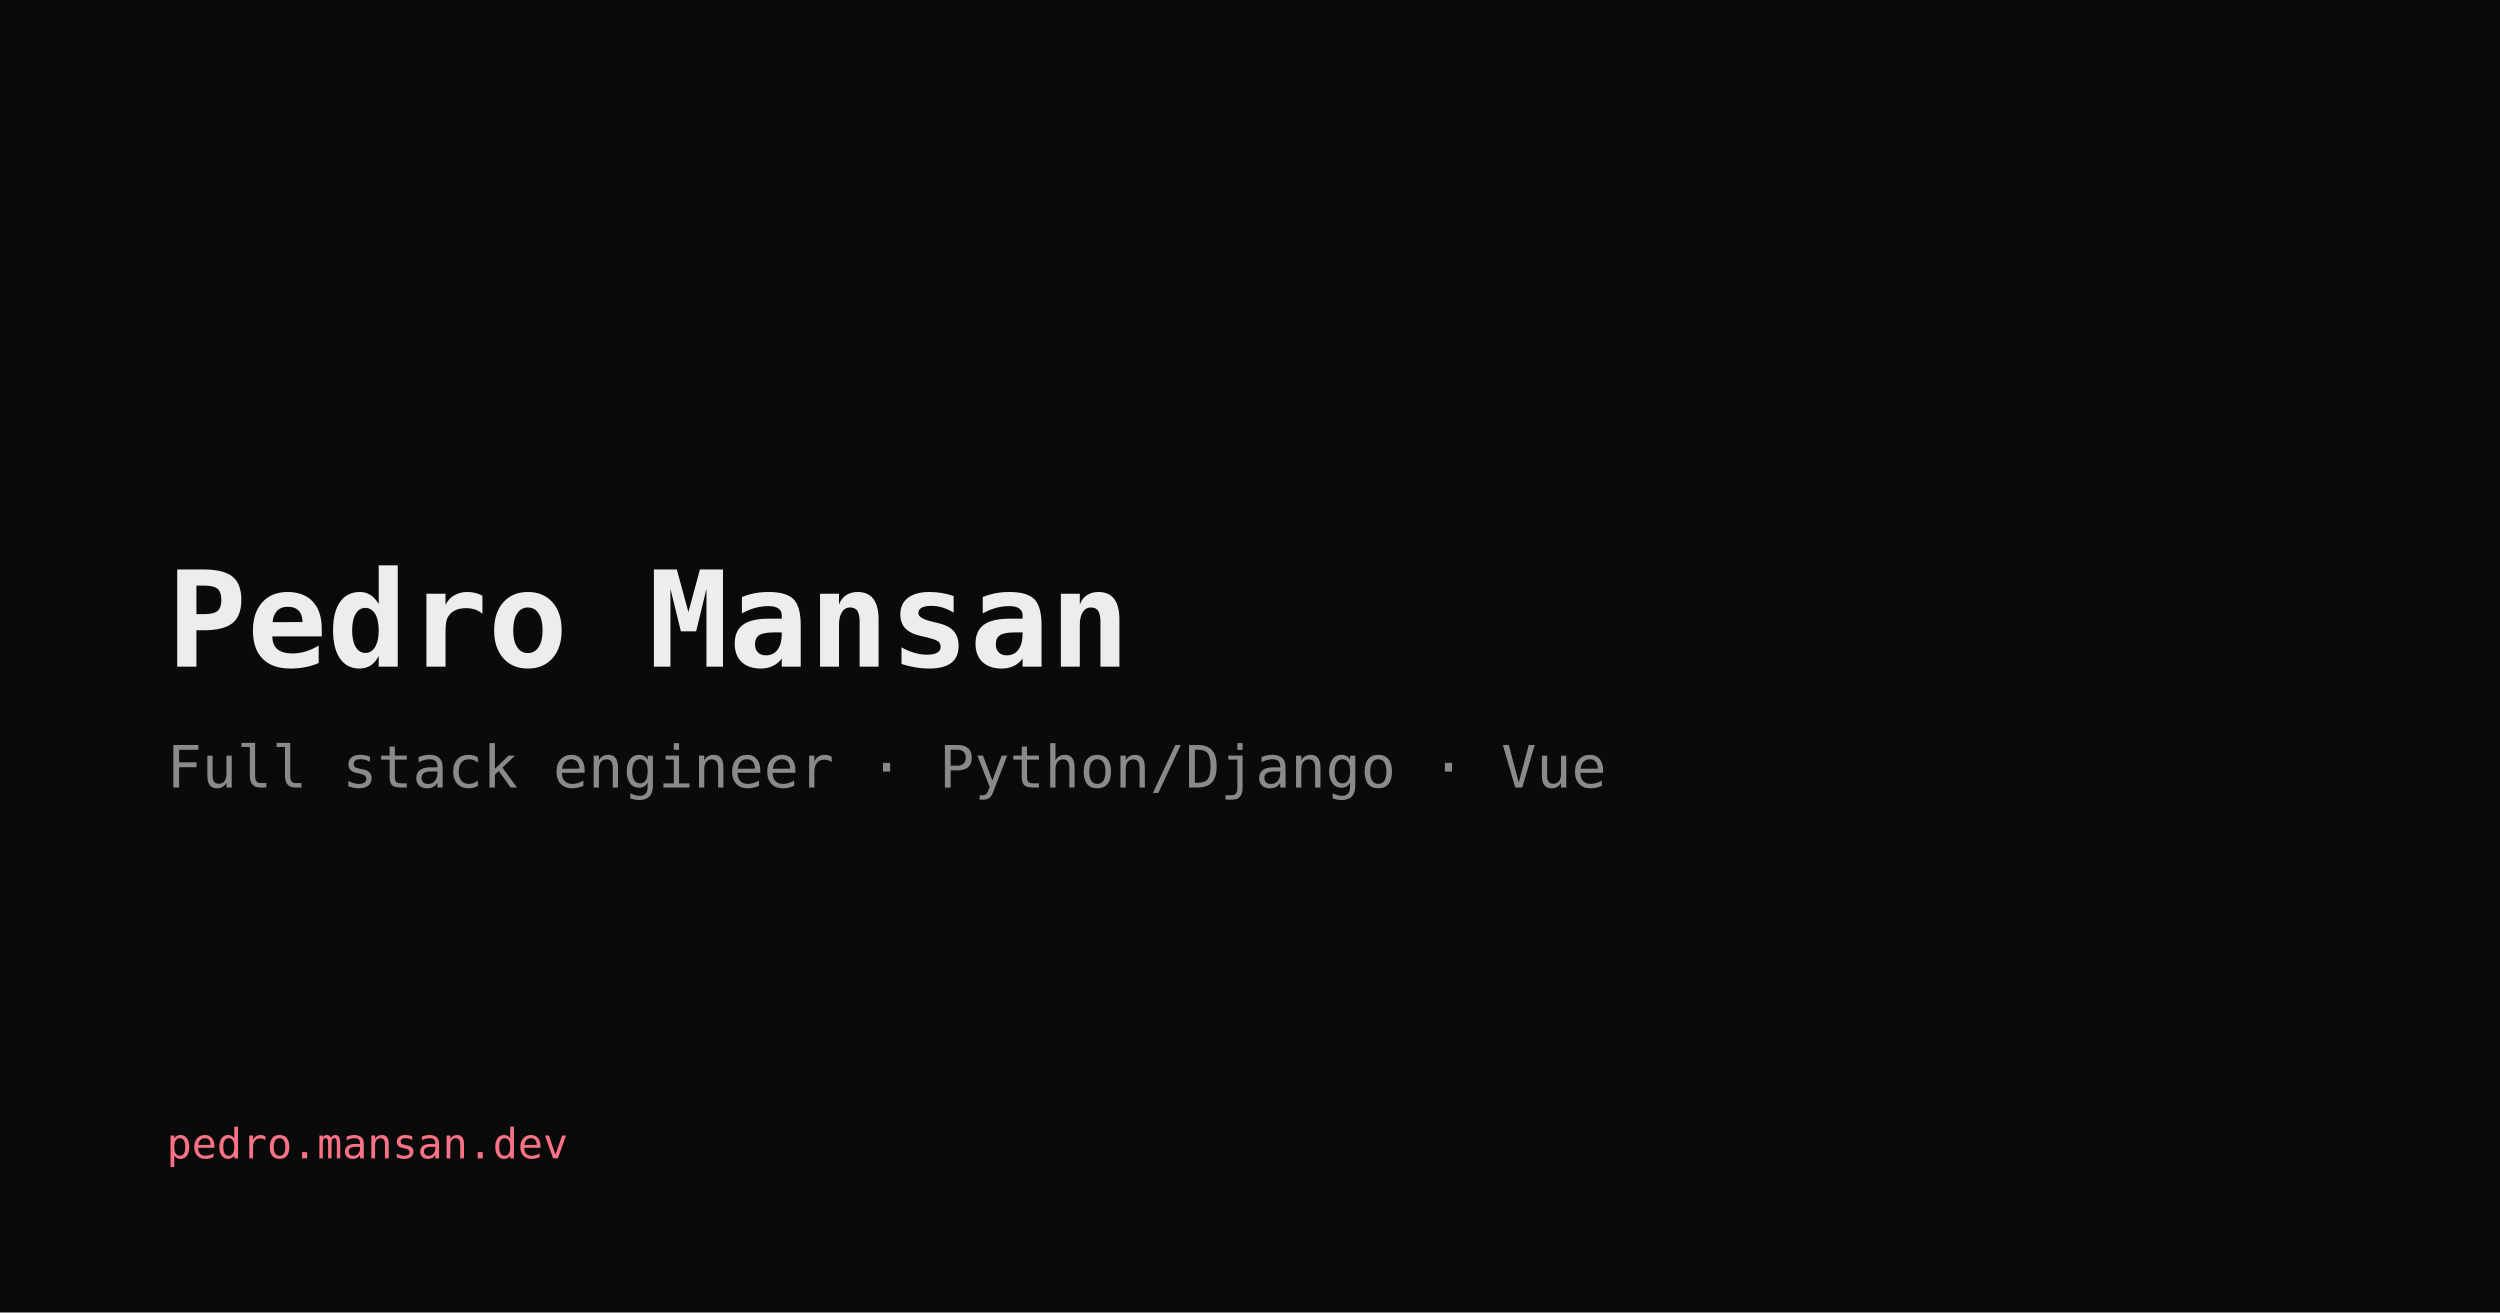
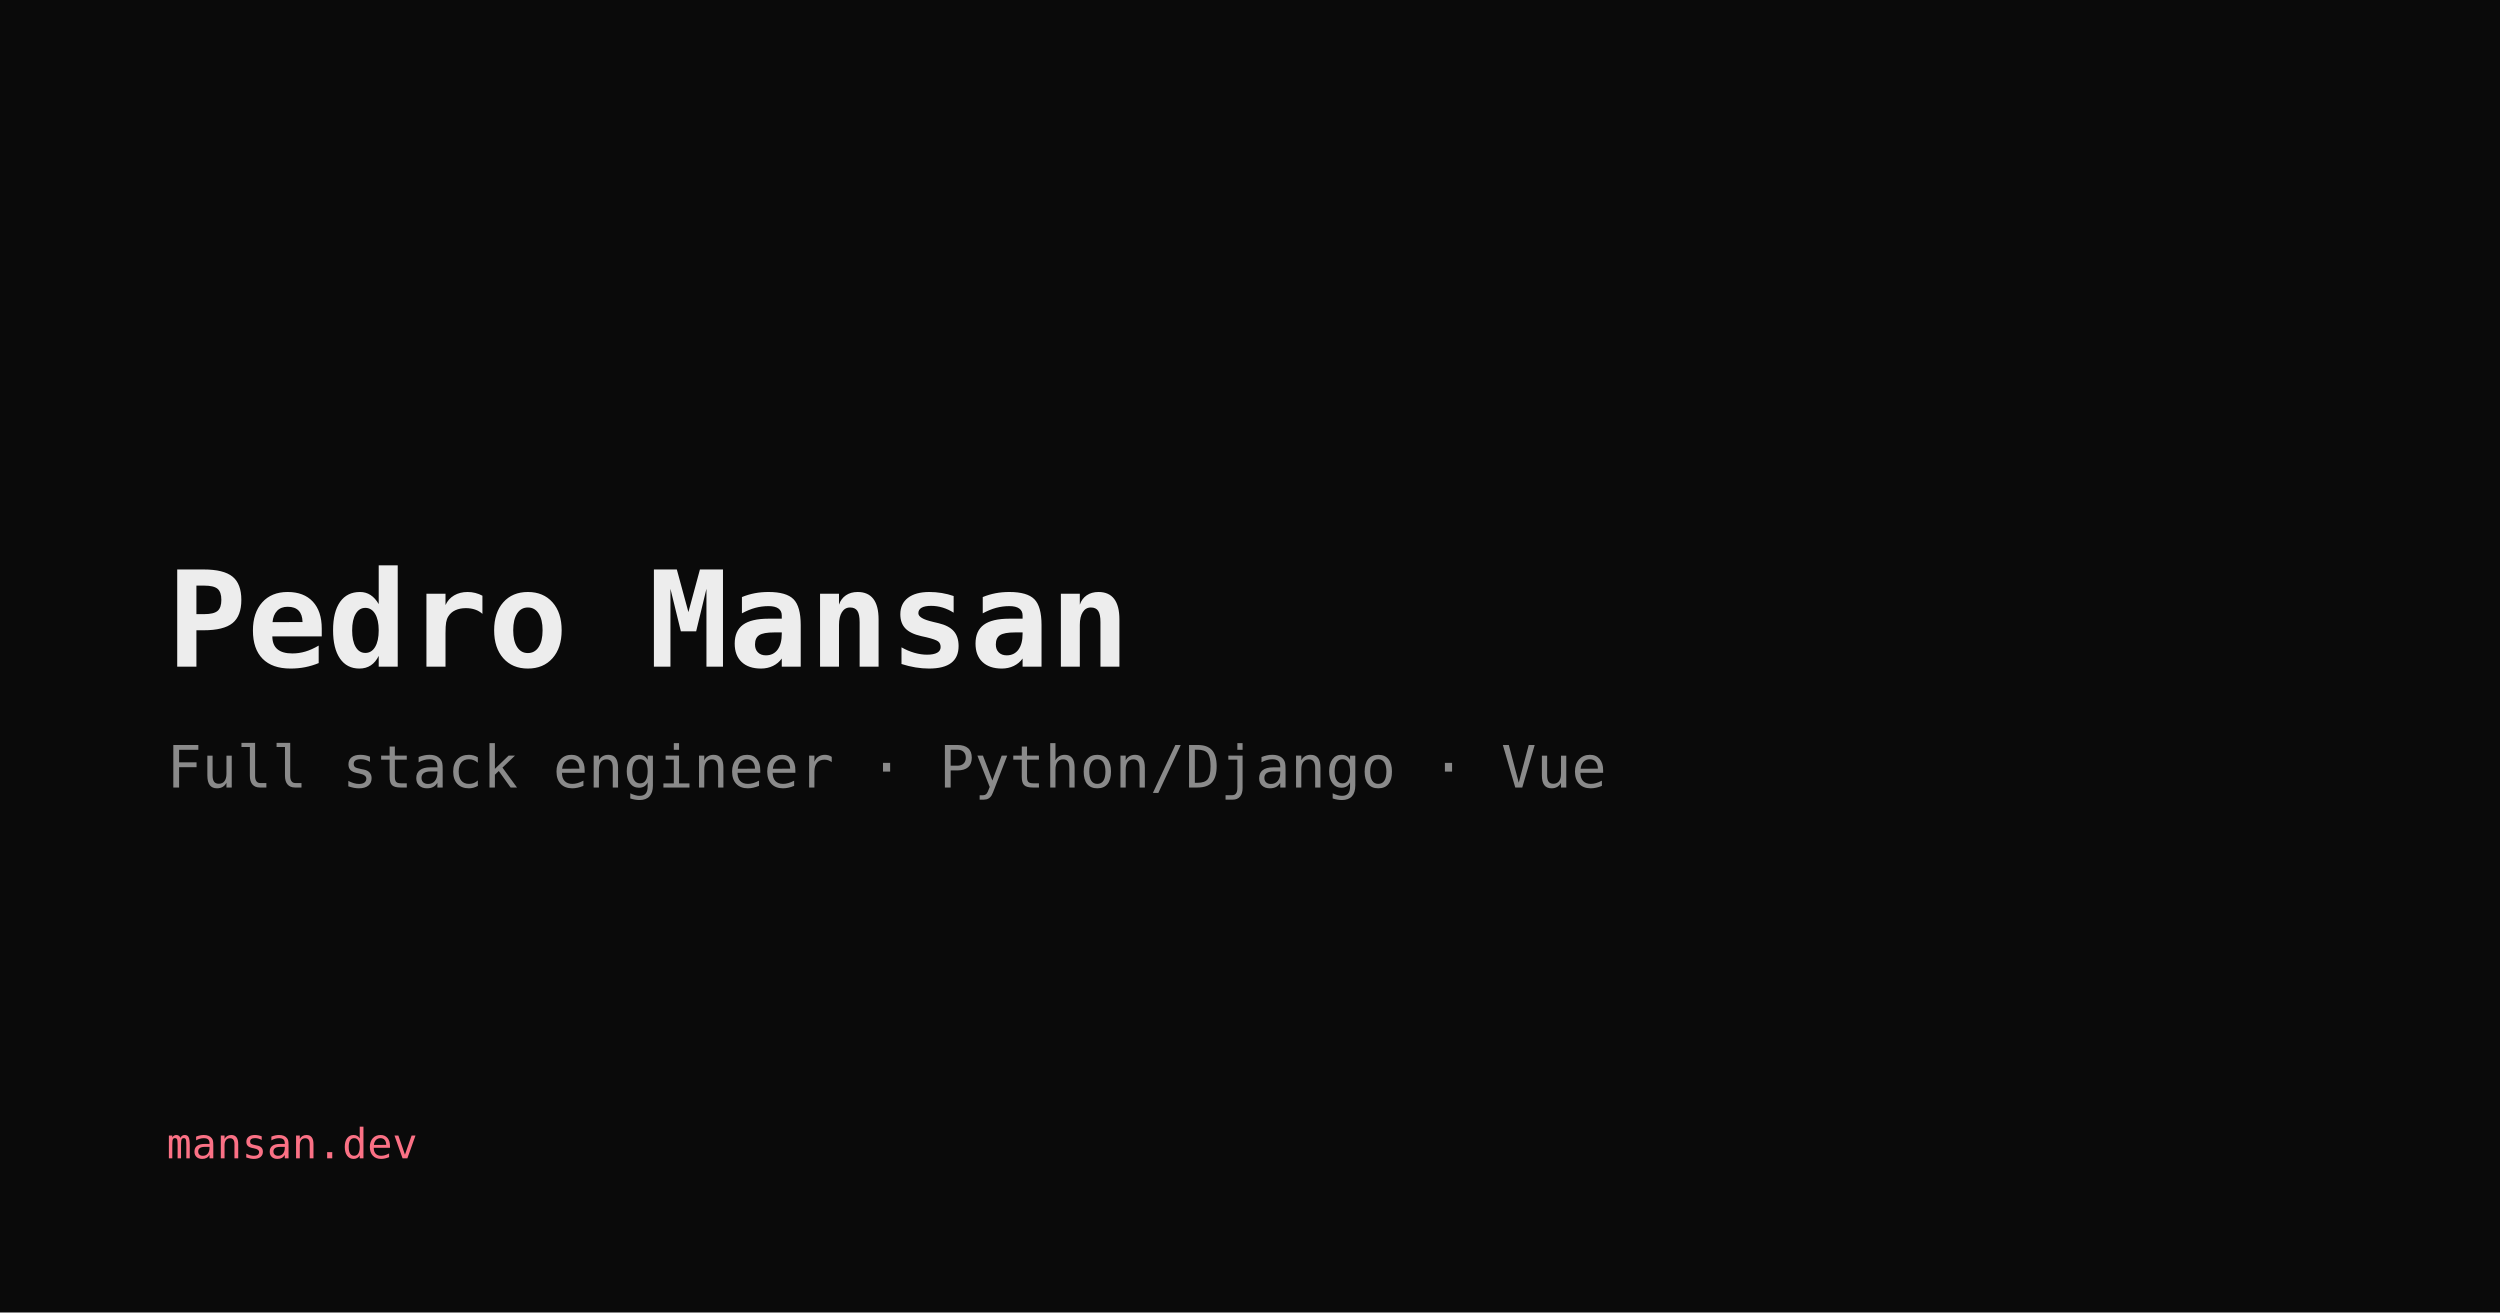
<svg xmlns="http://www.w3.org/2000/svg" viewBox="0 0 1200 630">
  <rect width="1200" height="630" fill="#0a0a0a" />
  <text x="80" y="320" font-family="ui-monospace,SFMono-Regular,Menlo,monospace" font-size="64" font-weight="600" fill="#ededed">Pedro Mansan</text>
  <text x="80" y="378" font-family="ui-monospace,SFMono-Regular,Menlo,monospace" font-size="28" fill="#8a8a8a">Full stack engineer · Python/Django · Vue</text>
-   <text x="80" y="556" font-family="ui-monospace,SFMono-Regular,Menlo,monospace" font-size="20" fill="#fb7185">pedro.mansan.dev</text>
+   <text x="80" y="556" font-family="ui-monospace,SFMono-Regular,Menlo,monospace" font-size="20" fill="#fb7185">mansan.dev</text>
</svg>
